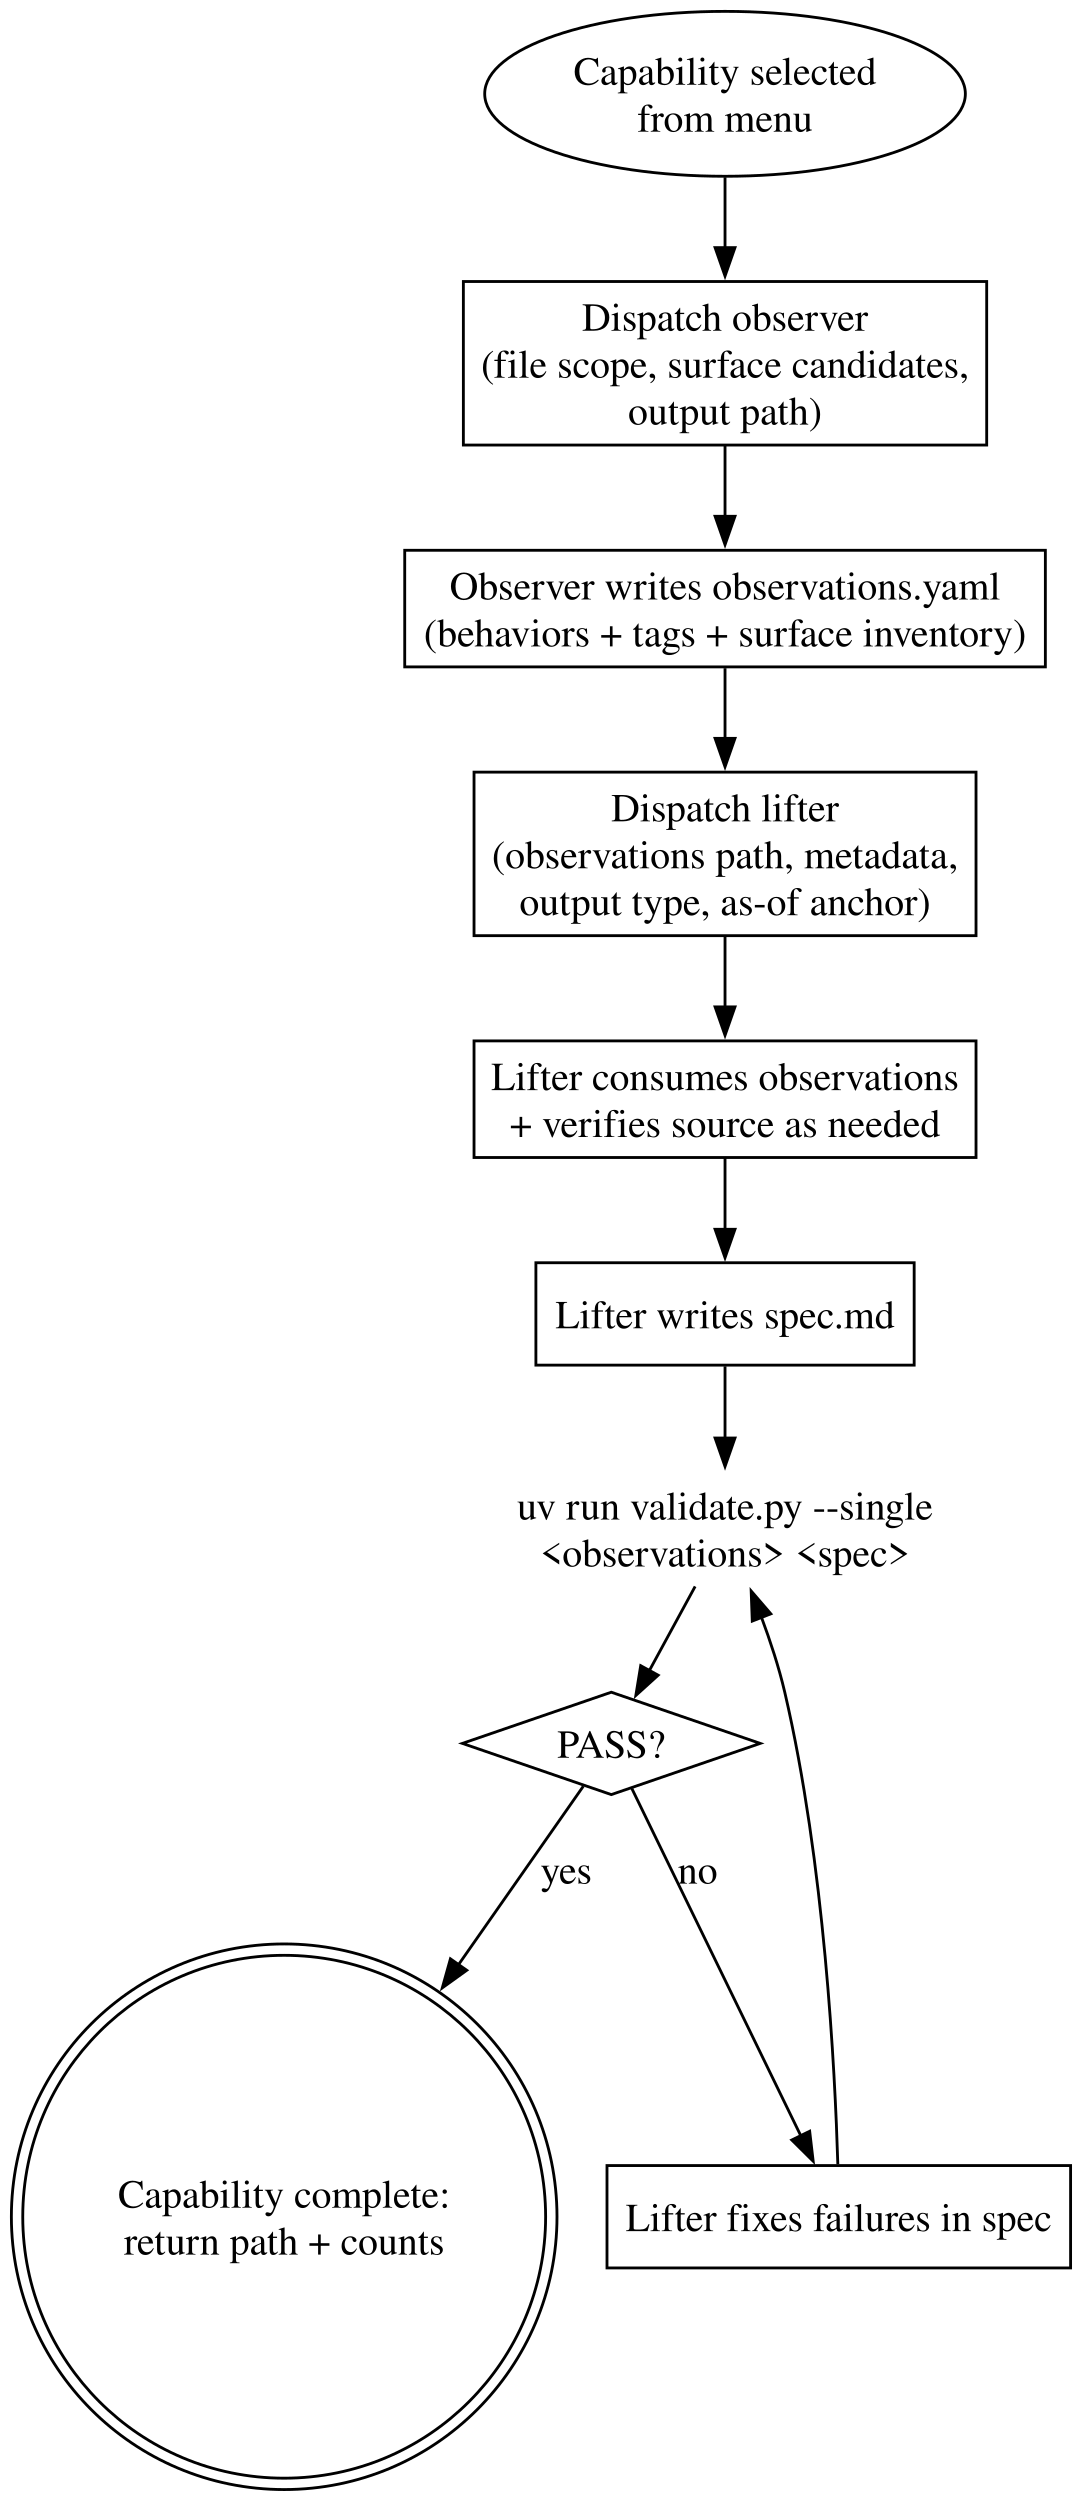
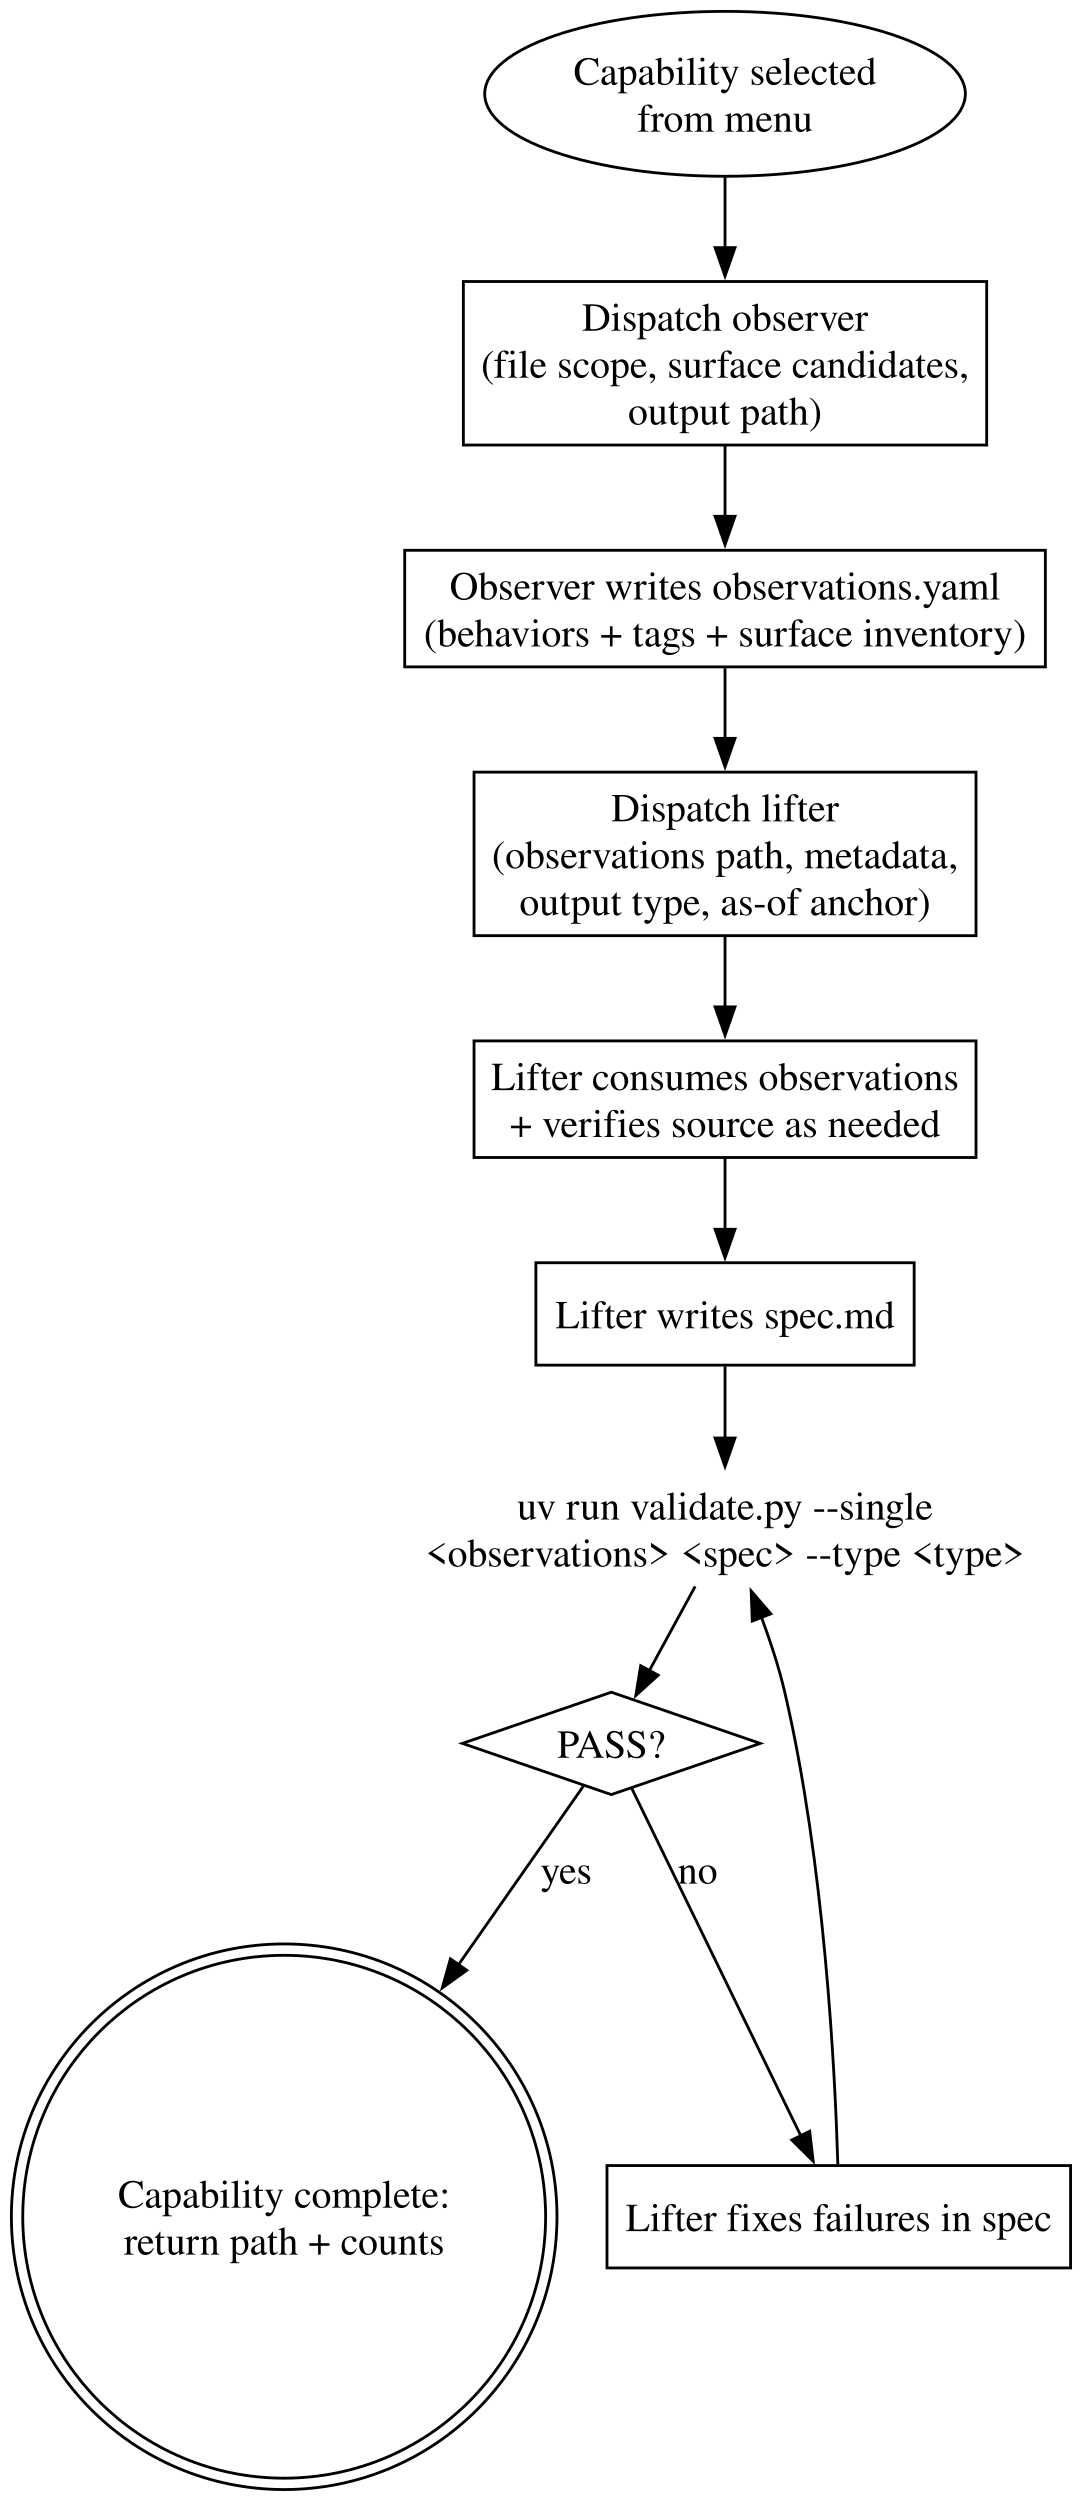
<svg xmlns="http://www.w3.org/2000/svg" width="380pt" height="879pt" viewBox="0.00 0.00 380.00 879.00">
  <g id="graph0" class="graph" transform="scale(1 1) rotate(0) translate(4 875.33)">
    <polygon fill="white" stroke="none" points="-4,4 -4,-875.33 376.42,-875.33 376.42,4 -4,4" />
    <g id="node1" class="node">
      <ellipse fill="none" stroke="black" cx="250.92" cy="-842.34" rx="84.5" ry="28.99" />
      <text xml:space="preserve" text-anchor="middle" x="250.92" y="-845.54" font-family="Times,serif" font-size="14.00">Capability selected</text>
      <text xml:space="preserve" text-anchor="middle" x="250.92" y="-829.04" font-family="Times,serif" font-size="14.00">from menu</text>
    </g>
    <g id="node2" class="node">
      <polygon fill="none" stroke="black" points="342.92,-776.35 158.92,-776.35 158.92,-718.85 342.92,-718.85 342.92,-776.35" />
      <text xml:space="preserve" text-anchor="middle" x="250.92" y="-759.05" font-family="Times,serif" font-size="14.00">Dispatch observer</text>
      <text xml:space="preserve" text-anchor="middle" x="250.92" y="-742.55" font-family="Times,serif" font-size="14.00">(file scope, surface candidates,</text>
      <text xml:space="preserve" text-anchor="middle" x="250.92" y="-726.05" font-family="Times,serif" font-size="14.00">output path)</text>
    </g>
    <g id="edge1" class="edge">
      <path fill="none" stroke="black" d="M250.92,-813.01C250.92,-805.19 250.92,-796.56 250.92,-788.22" />
      <polygon fill="black" stroke="black" points="254.42,-788.27 250.92,-778.27 247.42,-788.27 254.42,-788.27" />
    </g>
    <g id="node3" class="node">
      <polygon fill="none" stroke="black" points="363.55,-681.85 138.3,-681.85 138.3,-640.85 363.55,-640.85 363.55,-681.85" />
      <text xml:space="preserve" text-anchor="middle" x="250.92" y="-664.55" font-family="Times,serif" font-size="14.00">Observer writes observations.yaml</text>
      <text xml:space="preserve" text-anchor="middle" x="250.92" y="-648.05" font-family="Times,serif" font-size="14.00">(behaviors + tags + surface inventory)</text>
    </g>
    <g id="edge2" class="edge">
      <path fill="none" stroke="black" d="M250.92,-718.54C250.92,-710.57 250.92,-701.83 250.92,-693.67" />
      <polygon fill="black" stroke="black" points="254.42,-693.81 250.92,-683.81 247.42,-693.81 254.42,-693.81" />
    </g>
    <g id="node4" class="node">
      <polygon fill="none" stroke="black" points="339.17,-603.85 162.67,-603.85 162.67,-546.35 339.17,-546.35 339.17,-603.85" />
      <text xml:space="preserve" text-anchor="middle" x="250.92" y="-586.55" font-family="Times,serif" font-size="14.00">Dispatch lifter</text>
      <text xml:space="preserve" text-anchor="middle" x="250.92" y="-570.05" font-family="Times,serif" font-size="14.00">(observations path, metadata,</text>
      <text xml:space="preserve" text-anchor="middle" x="250.92" y="-553.55" font-family="Times,serif" font-size="14.00">output type, as-of anchor)</text>
    </g>
    <g id="edge3" class="edge">
      <path fill="none" stroke="black" d="M250.92,-640.38C250.92,-632.95 250.92,-624.24 250.92,-615.67" />
      <polygon fill="black" stroke="black" points="254.42,-615.72 250.92,-605.72 247.42,-615.72 254.42,-615.72" />
    </g>
    <g id="node5" class="node">
      <polygon fill="none" stroke="black" points="339.17,-509.35 162.67,-509.35 162.67,-468.35 339.17,-468.35 339.17,-509.35" />
      <text xml:space="preserve" text-anchor="middle" x="250.92" y="-492.05" font-family="Times,serif" font-size="14.00">Lifter consumes observations</text>
      <text xml:space="preserve" text-anchor="middle" x="250.92" y="-475.55" font-family="Times,serif" font-size="14.00">+ verifies source as needed</text>
    </g>
    <g id="edge4" class="edge">
      <path fill="none" stroke="black" d="M250.92,-546.04C250.92,-538.07 250.92,-529.33 250.92,-521.17" />
      <polygon fill="black" stroke="black" points="254.42,-521.31 250.92,-511.31 247.42,-521.31 254.42,-521.31" />
    </g>
    <g id="node6" class="node">
      <polygon fill="none" stroke="black" points="317.42,-431.35 184.42,-431.35 184.42,-395.35 317.42,-395.35 317.42,-431.35" />
      <text xml:space="preserve" text-anchor="middle" x="250.92" y="-408.3" font-family="Times,serif" font-size="14.00">Lifter writes spec.md</text>
    </g>
    <g id="edge5" class="edge">
      <path fill="none" stroke="black" d="M250.92,-468.15C250.92,-460.41 250.92,-451.36 250.92,-442.92" />
      <polygon fill="black" stroke="black" points="254.42,-443.11 250.92,-433.11 247.42,-443.11 254.42,-443.11" />
    </g>
    <g id="node7" class="node">
      <text xml:space="preserve" text-anchor="middle" x="250.92" y="-341.05" font-family="Times,serif" font-size="14.00">uv run validate.py --single</text>
-       <text xml:space="preserve" text-anchor="middle" x="250.92" y="-324.55" font-family="Times,serif" font-size="14.00">&lt;observations&gt; &lt;spec&gt;</text>
+       <text xml:space="preserve" text-anchor="middle" x="250.92" y="-324.55" font-family="Times,serif" font-size="14.00">&lt;observations&gt; &lt;spec&gt; --type &lt;type&gt;</text>
    </g>
    <g id="edge6" class="edge">
      <path fill="none" stroke="black" d="M250.92,-394.93C250.92,-387.34 250.92,-378.22 250.92,-369.55" />
      <polygon fill="black" stroke="black" points="254.42,-369.72 250.92,-359.72 247.42,-369.72 254.42,-369.72" />
    </g>
    <g id="node8" class="node">
      <polygon fill="none" stroke="black" points="210.92,-280.35 158.57,-262.35 210.92,-244.35 263.28,-262.35 210.92,-280.35" />
      <text xml:space="preserve" text-anchor="middle" x="210.92" y="-257.3" font-family="Times,serif" font-size="14.00">PASS?</text>
    </g>
    <g id="edge7" class="edge">
      <path fill="none" stroke="black" d="M240.41,-317.54C235.45,-308.42 229.47,-297.43 224.2,-287.74" />
      <polygon fill="black" stroke="black" points="227.41,-286.33 219.56,-279.21 221.27,-289.67 227.41,-286.33" />
    </g>
    <g id="node9" class="node">
      <polygon fill="none" stroke="black" points="372.42,-113.92 209.42,-113.92 209.42,-77.92 372.42,-77.92 372.42,-113.92" />
      <text xml:space="preserve" text-anchor="middle" x="290.92" y="-90.87" font-family="Times,serif" font-size="14.00">Lifter fixes failures in spec</text>
    </g>
    <g id="edge9" class="edge">
      <path fill="none" stroke="black" d="M218.16,-246.47C231.62,-218.81 260.65,-159.14 277.7,-124.11" />
      <polygon fill="black" stroke="black" points="280.68,-125.98 281.91,-115.45 274.39,-122.91 280.68,-125.98" />
      <text xml:space="preserve" text-anchor="middle" x="241.31" y="-213.05" font-family="Times,serif" font-size="14.00">no</text>
    </g>
    <g id="node10" class="node">
      <ellipse fill="none" stroke="black" cx="95.92" cy="-95.92" rx="91.92" ry="91.92" />
      <ellipse fill="none" stroke="black" cx="95.92" cy="-95.92" rx="95.92" ry="95.92" />
      <text xml:space="preserve" text-anchor="middle" x="95.92" y="-99.12" font-family="Times,serif" font-size="14.00">Capability complete:</text>
      <text xml:space="preserve" text-anchor="middle" x="95.92" y="-82.62" font-family="Times,serif" font-size="14.00">return path + counts</text>
    </g>
    <g id="edge8" class="edge">
      <path fill="none" stroke="black" d="M201.12,-247.33C191,-232.87 174.33,-209.03 157.21,-184.55" />
      <polygon fill="black" stroke="black" points="160.11,-182.58 151.51,-176.4 154.37,-186.6 160.11,-182.58" />
      <text xml:space="preserve" text-anchor="middle" x="195.08" y="-213.05" font-family="Times,serif" font-size="14.00">yes</text>
    </g>
    <g id="edge10" class="edge">
      <path fill="none" stroke="black" d="M290.58,-114.36C289.6,-147.24 285.91,-220.49 271.92,-280.35 269.87,-289.13 266.82,-298.41 263.67,-306.85" />
      <polygon fill="black" stroke="black" points="260.5,-305.36 260.11,-315.94 267.02,-307.91 260.5,-305.36" />
    </g>
  </g>
</svg>
